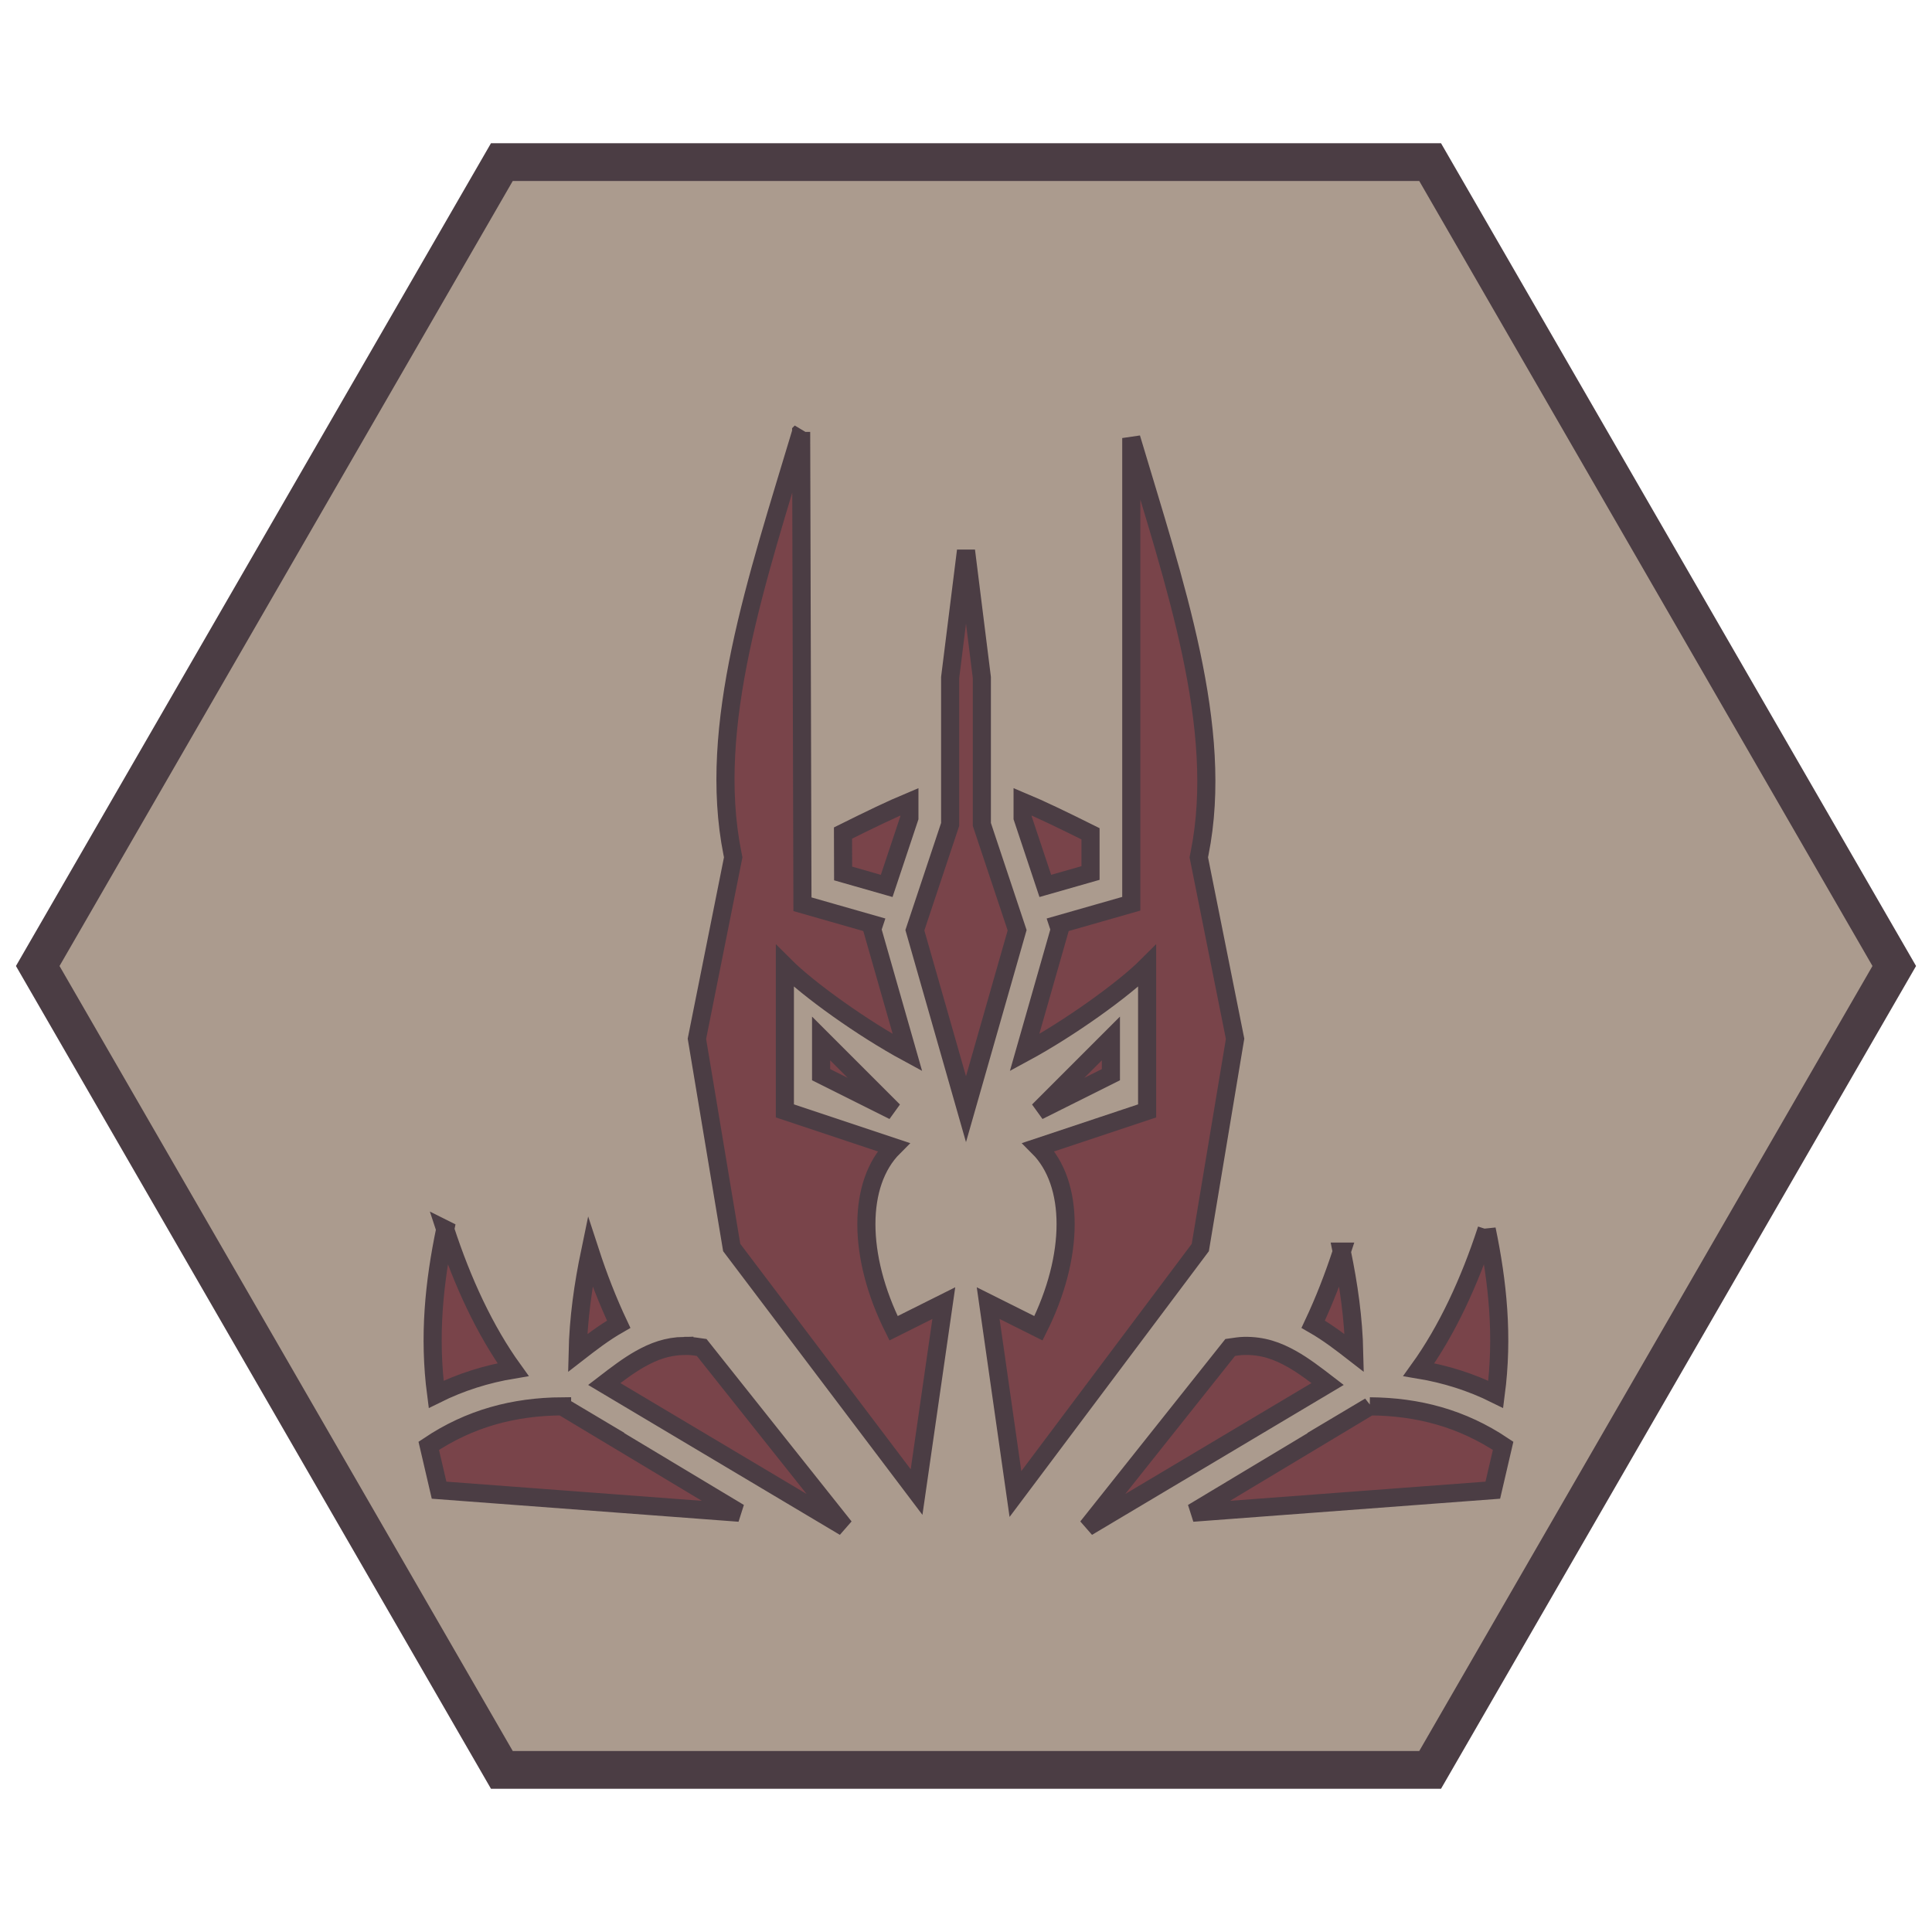
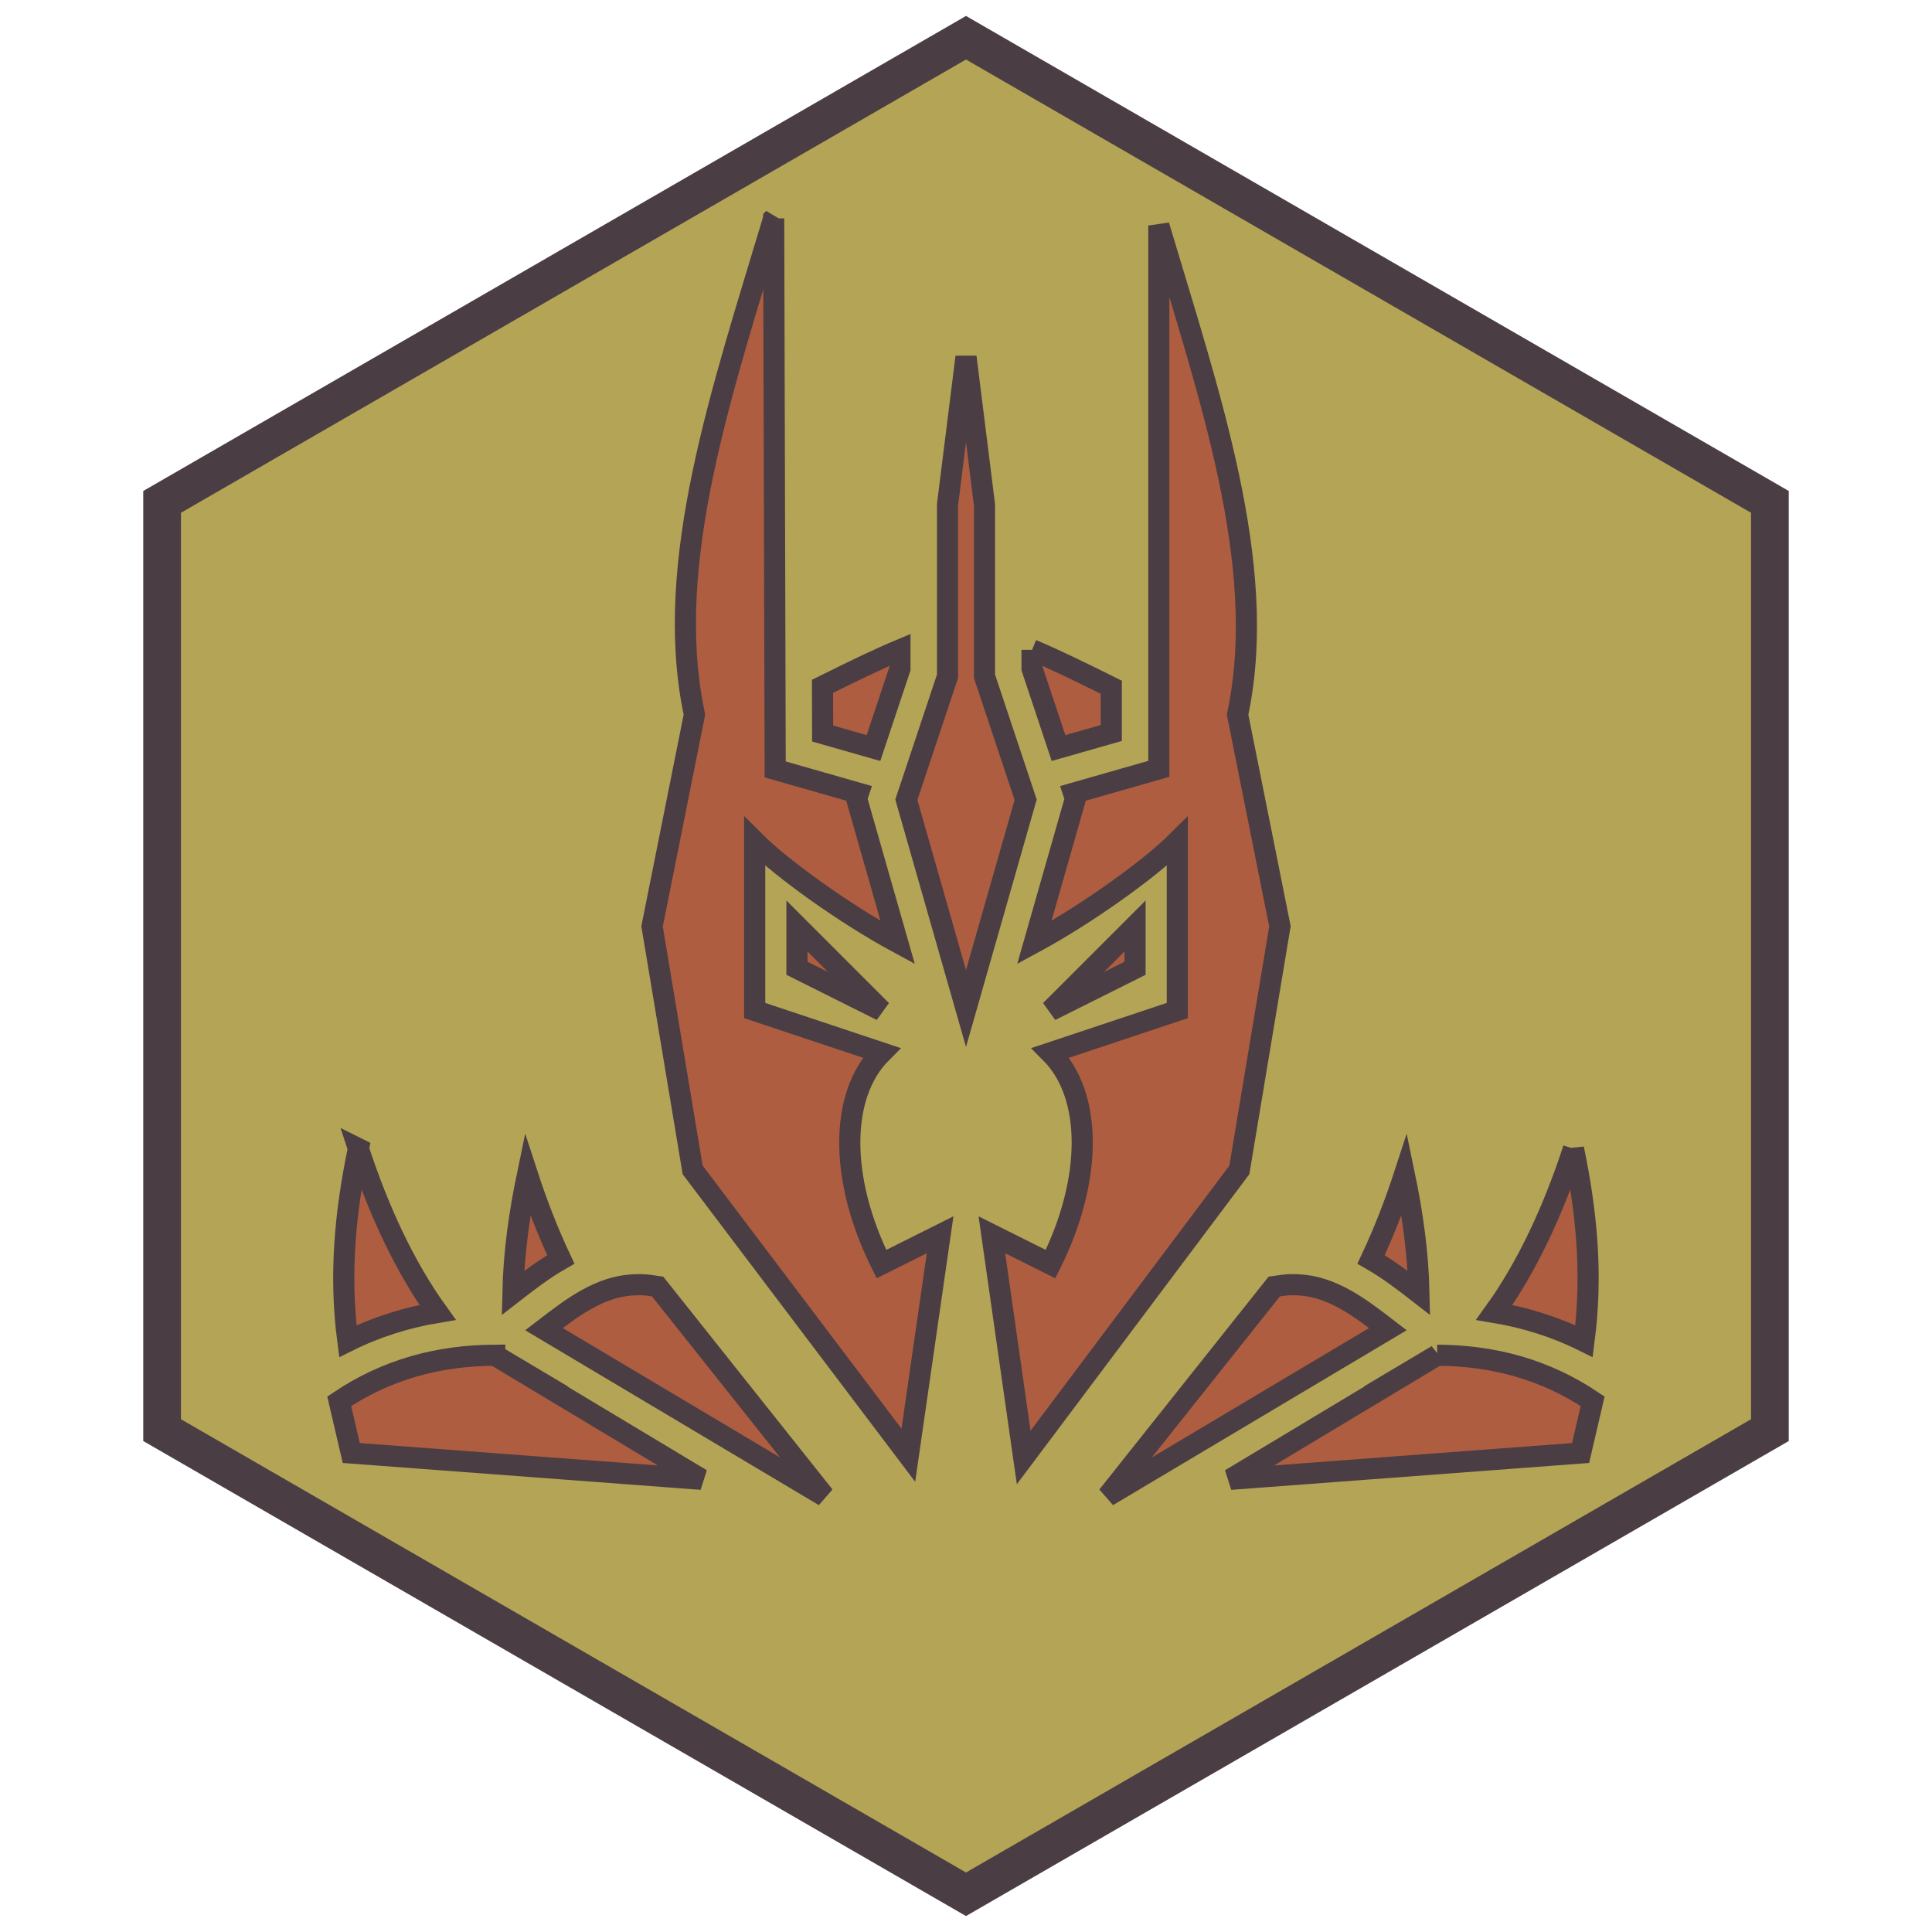
- <svg xmlns="http://www.w3.org/2000/svg" viewBox="0 0 512 512" style="height: 256px; width: 256px;">
-   <defs>
-     <filter id="shadow-2" height="300%" width="300%" x="-100%" y="-100%">
-       <feFlood flood-color="rgba(77, 69, 57, 1)" result="flood" />
-       <feComposite in="flood" in2="SourceGraphic" operator="out" result="composite" />
-       <feGaussianBlur in="composite" stdDeviation="15" result="blur" />
-       <feOffset dx="0" dy="0" result="offset" />
-       <feComposite in2="SourceGraphic" in="offset" operator="atop" />
-     </filter>
-   </defs>
-   <polygon points="379,469.04,133,469.04,10,256,133,42.96,379,42.96,502,256" fill="#ab9b8e" fill-opacity="1" stroke="#4b3d44" stroke-opacity="1" stroke-width="10" />
-   <g class="" transform="translate(0,0)" style="">
-     <path d="M183.188 20.107c-19.58 65.304-41.643 129.72-30.362 186.127l.352 1.766-16.03 80.148 15.366 92.19L234.17 488.36l12.03-83.46L224 416c-16-32-16-64 0-80l-48-16v-64c10.394 10.394 34.29 27.534 54.146 38.273l-15.564-54.478.69-2.072-31.51-9.002-.575-208.613zM329 22.81v205.694l-32.27 9.22.688 2.07-15.564 54.48C301.71 283.533 325.606 266.393 336 256v64l-48 16c16 16 16 48 0 80l-22.21-11.104 12.048 84.32 81.644-108.86 15.37-92.208L358.822 208l.352-1.766C370.278 150.712 348.196 87.226 329 22.81zm-73 49.75l-7 56v64.9l-15.582 46.745L256 319.238l22.582-79.033L263 193.46v-64.9l-7-56zm25 110.89v7.09l10.03 30.09 19.97-5.704v-17.322c-12.287-6.115-21.97-10.802-30-14.153zm-50 .005c-7.888 3.29-17.36 7.866-29.324 13.815l.05 17.863 19.243 5.498L231 190.54v-7.085zM192 288v16l32 16-32-32zm128 0l-32 32 32-16v-16zM25.97 372.31c-4.88 23.452-7.363 47.226-4 72.872 10.904-5.418 22.286-8.96 33.968-10.907-12.438-17.27-22.396-38.742-29.97-61.966zm460.01 0c-7.575 23.223-17.532 44.695-29.97 61.965 11.68 1.947 23.063 5.49 33.97 10.907 3.36-25.646.877-49.42-4-72.873zm-396.01 9.833c-3.055 14.682-5.173 29.488-5.51 44.8 5.497-4.264 11.312-8.804 18.14-12.713-4.768-10.11-8.98-20.89-12.63-32.087zm332.01 0c-3.653 11.196-7.865 21.977-12.632 32.087 6.828 3.91 12.642 8.45 18.138 12.713-.336-15.312-2.453-30.118-5.507-44.8zm-290.37 41.654c-7.614.14-13.588 2.403-19.616 5.793-5.165 2.904-10.355 6.87-15.77 11.033l106.108 63.19-63.082-79.325c-2.088-.296-4.228-.656-6.094-.69-.523-.01-1.037-.01-1.545 0zm247.183 0c-1.866.035-4.007.394-6.096.69l-63.084 79.33 106.112-63.194c-5.415-4.163-10.607-8.13-15.772-11.033-6.43-3.616-12.796-5.95-21.16-5.793zm-301.2 26.69c-21.304.15-40.785 5.3-58.886 17.447l4.56 19.586 132.567 9.953-60.994-36.627.115-.03-8.922-5.312.008.058-8.448-5.074zm356.764 0l-8.45 5.077.007-.06-8.922 5.312.117.03-60.997 36.63 132.57-9.956 4.557-19.586c-18.1-12.148-37.58-17.298-58.883-17.446z" fill="#79444a" fill-opacity="1" stroke="#4b3d44" stroke-opacity="1" stroke-width="8" transform="translate(102.4, 102.4) scale(0.6, 0.6) rotate(0, 256, 256) skewX(0) skewY(0)" />
+ <svg xmlns="http://www.w3.org/2000/svg" viewBox="0 0 512 512" style="height: 512px; width: 512px;">
+   <polygon points="469.04,379,256,502,42.96,379,42.96,133,256,10,469.04,133" fill="#b3a555" fill-opacity="1" stroke="#4b3d44" stroke-opacity="1" stroke-width="10" />
+   <g class="" transform="translate(0,-33)" style="">
+     <path d="M183.188 20.107c-19.58 65.304-41.643 129.72-30.362 186.127l.352 1.766-16.03 80.148 15.366 92.19L234.17 488.36l12.03-83.46L224 416c-16-32-16-64 0-80l-48-16v-64c10.394 10.394 34.29 27.534 54.146 38.273l-15.564-54.478.69-2.072-31.51-9.002-.575-208.613zM329 22.81v205.694l-32.27 9.22.688 2.07-15.564 54.48C301.71 283.533 325.606 266.393 336 256v64l-48 16c16 16 16 48 0 80l-22.21-11.104 12.048 84.32 81.644-108.86 15.37-92.208L358.822 208l.352-1.766C370.278 150.712 348.196 87.226 329 22.81zm-73 49.75l-7 56v64.9l-15.582 46.745L256 319.238l22.582-79.033L263 193.46v-64.9l-7-56zm25 110.89v7.09l10.03 30.09 19.97-5.704v-17.322c-12.287-6.115-21.97-10.802-30-14.153zm-50 .005c-7.888 3.29-17.36 7.866-29.324 13.815l.05 17.863 19.243 5.498L231 190.54v-7.085zM192 288v16l32 16-32-32zm128 0l-32 32 32-16v-16zM25.97 372.31c-4.88 23.452-7.363 47.226-4 72.872 10.904-5.418 22.286-8.96 33.968-10.907-12.438-17.27-22.396-38.742-29.97-61.966zm460.01 0c-7.575 23.223-17.532 44.695-29.97 61.965 11.68 1.947 23.063 5.49 33.97 10.907 3.36-25.646.877-49.42-4-72.873zm-396.01 9.833c-3.055 14.682-5.173 29.488-5.51 44.8 5.497-4.264 11.312-8.804 18.14-12.713-4.768-10.11-8.98-20.89-12.63-32.087zm332.01 0c-3.653 11.196-7.865 21.977-12.632 32.087 6.828 3.91 12.642 8.45 18.138 12.713-.336-15.312-2.453-30.118-5.507-44.8zm-290.37 41.654c-7.614.14-13.588 2.403-19.616 5.793-5.165 2.904-10.355 6.87-15.77 11.033l106.108 63.19-63.082-79.325c-2.088-.296-4.228-.656-6.094-.69-.523-.01-1.037-.01-1.545 0zm247.183 0c-1.866.035-4.007.394-6.096.69l-63.084 79.33 106.112-63.194c-5.415-4.163-10.607-8.13-15.772-11.033-6.43-3.616-12.796-5.95-21.16-5.793zm-301.2 26.69c-21.304.15-40.785 5.3-58.886 17.447l4.56 19.586 132.567 9.953-60.994-36.627.115-.03-8.922-5.312.008.058-8.448-5.074zm356.764 0l-8.45 5.077.007-.06-8.922 5.312.117.03-60.997 36.63 132.57-9.956 4.557-19.586c-18.1-12.148-37.58-17.298-58.883-17.446z" fill="#ae5d40" fill-opacity="1" transform="translate(76.8, 76.8) scale(0.7, 0.7) rotate(0, 256, 256) skewX(0) skewY(0)" stroke="#4b3d44" stroke-opacity="1" stroke-width="8" />
  </g>
</svg>
